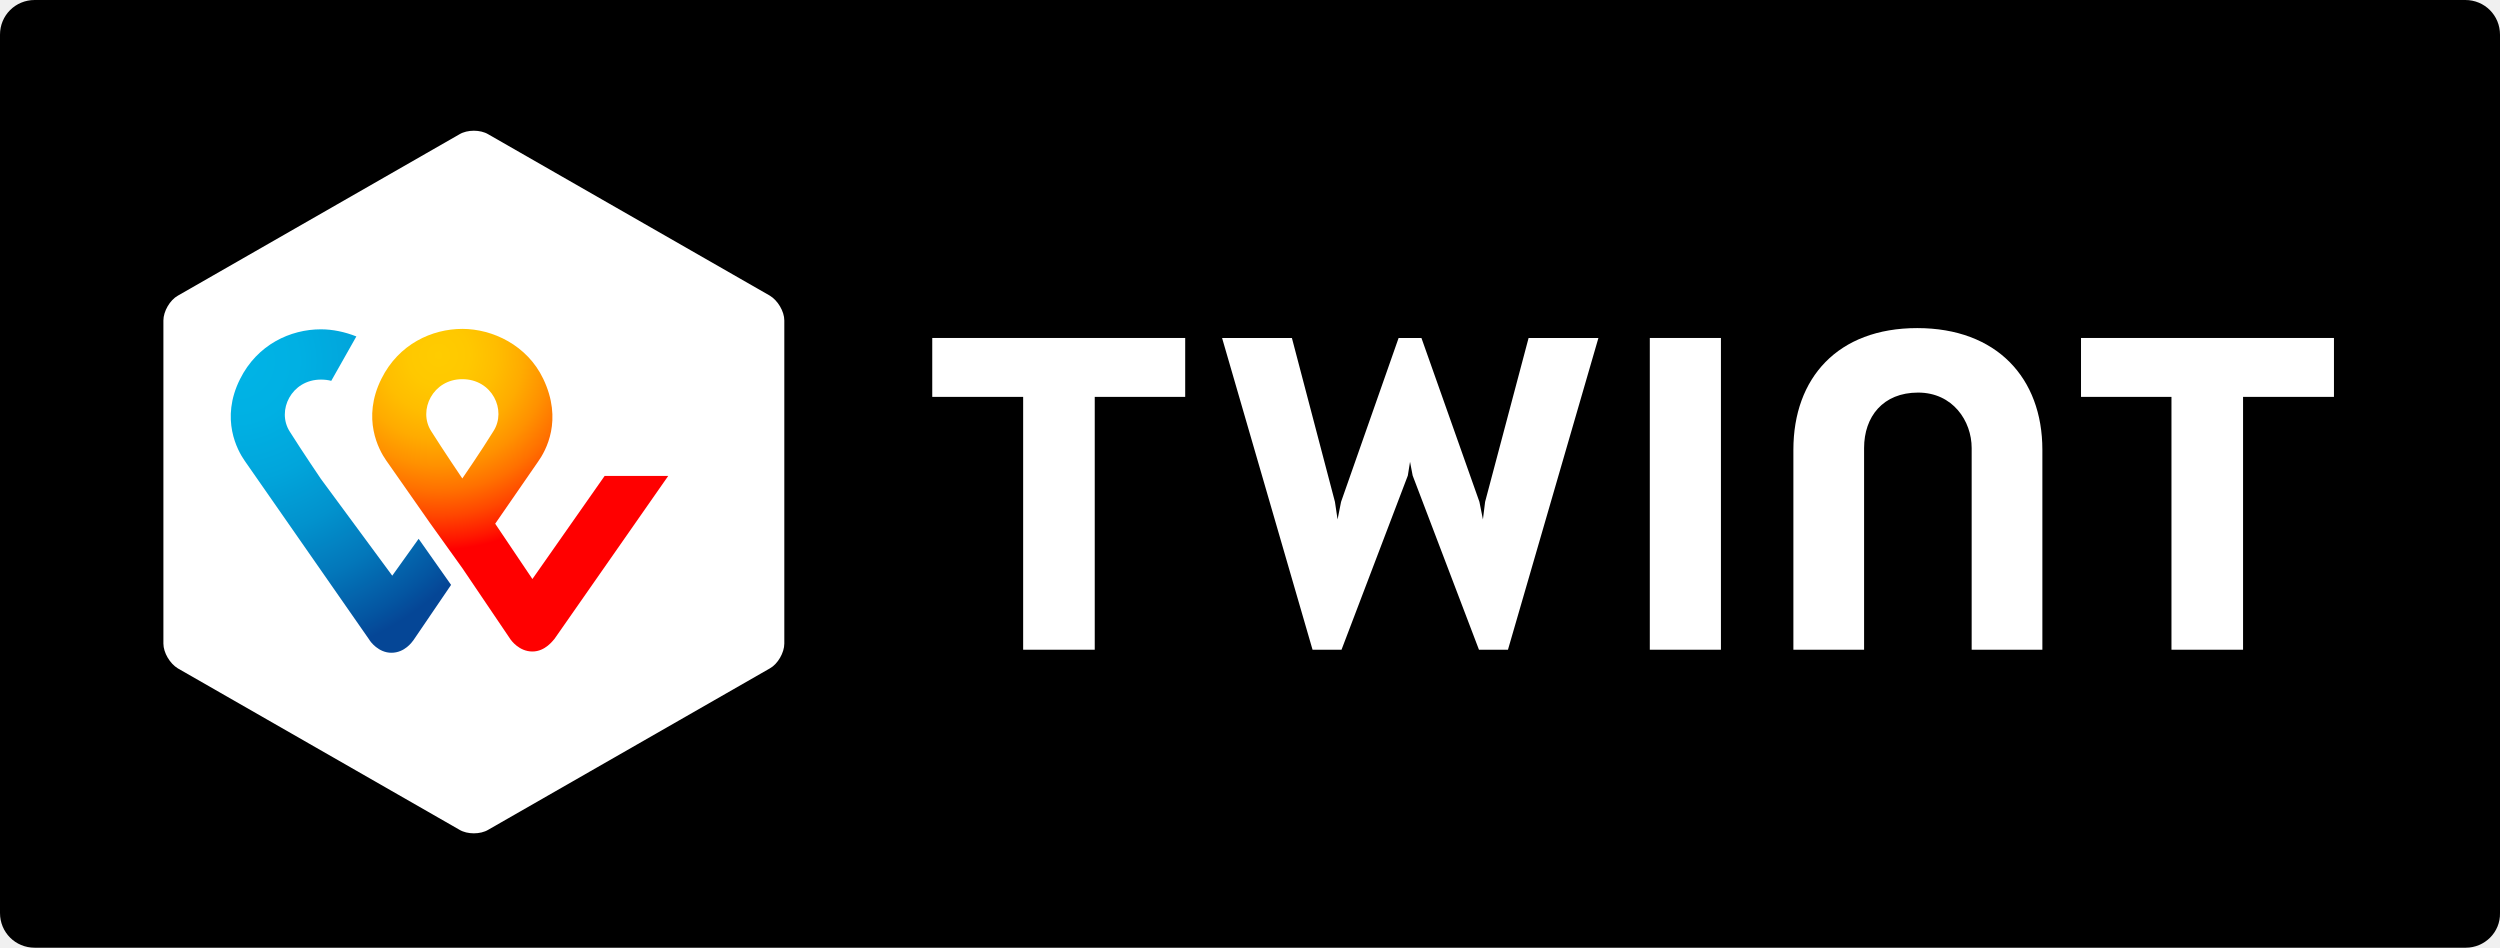
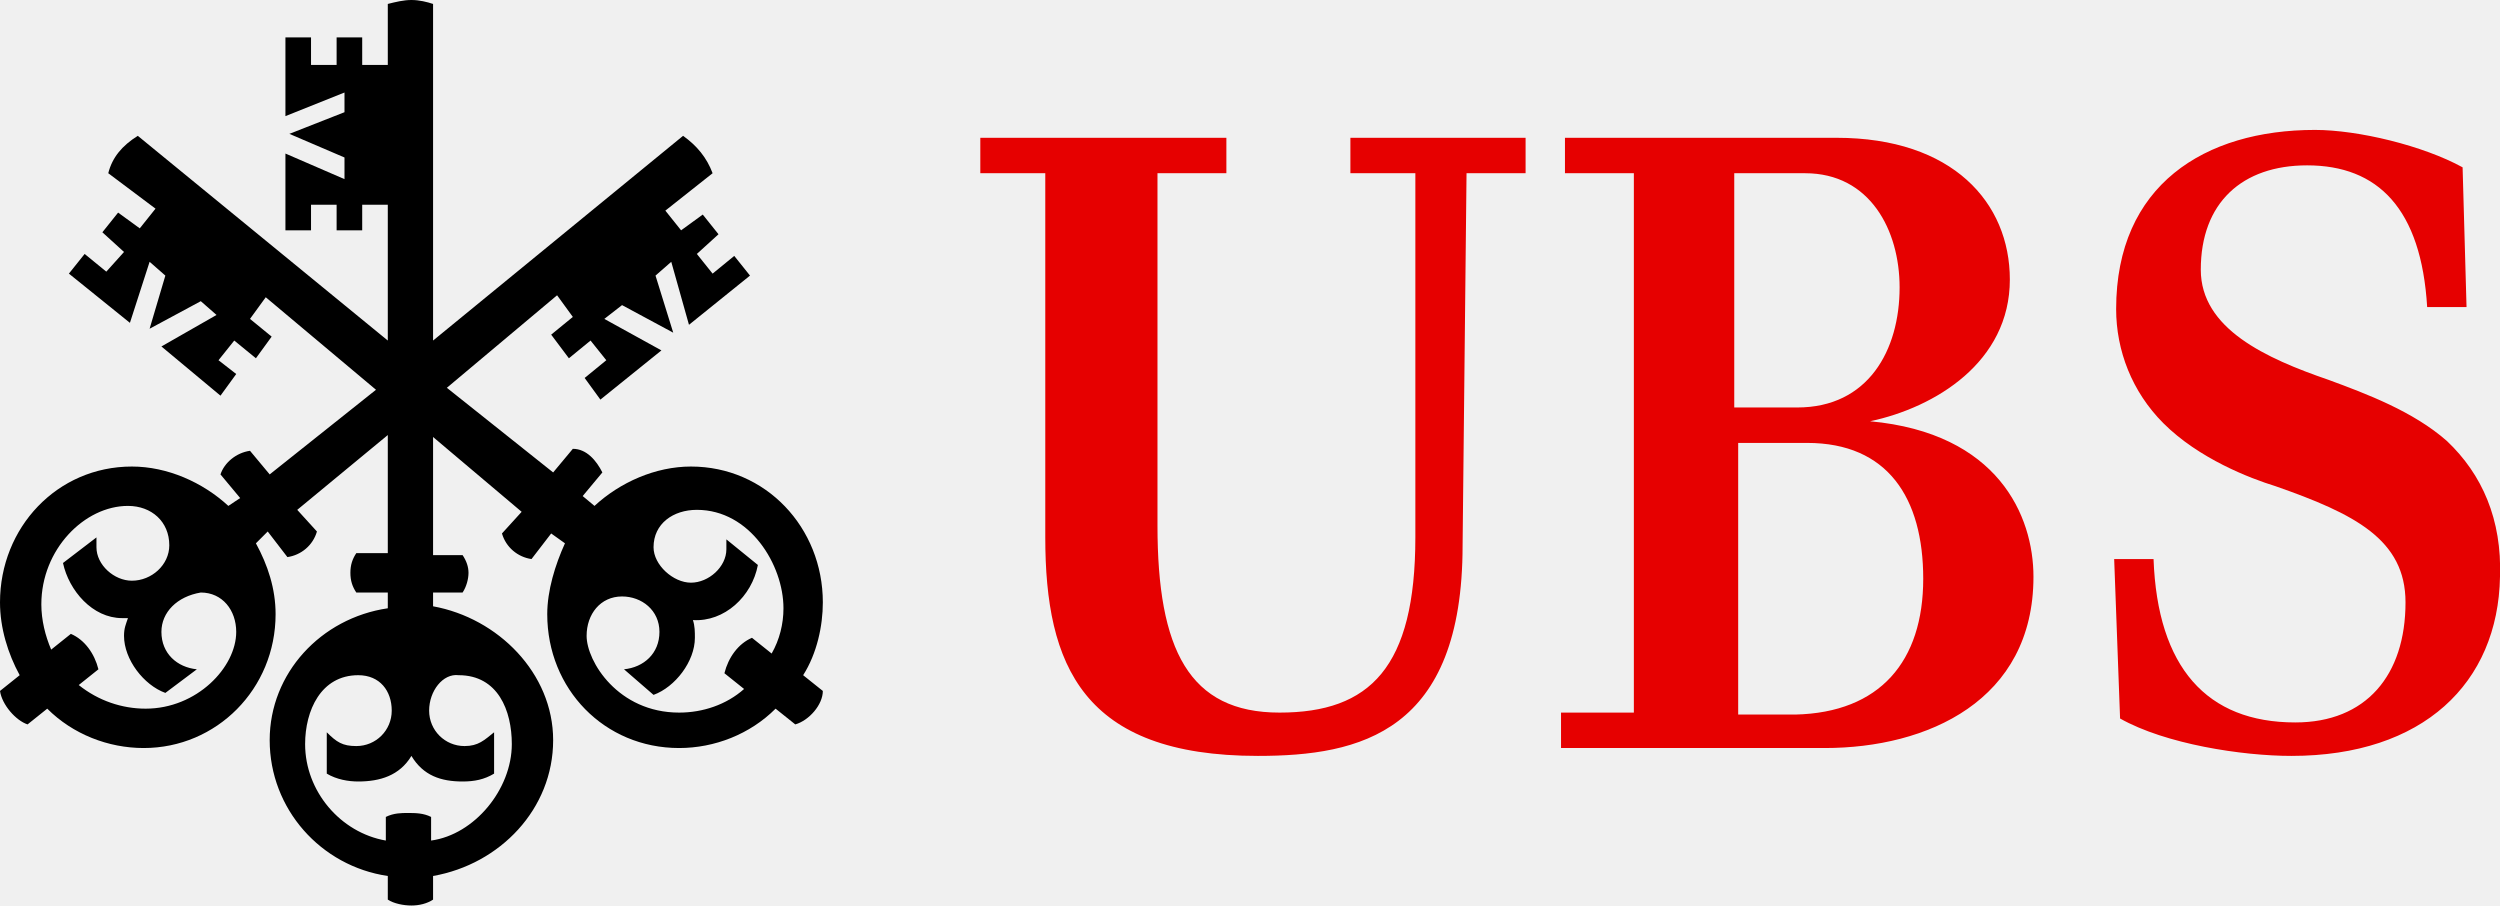
- <svg xmlns="http://www.w3.org/2000/svg" width="153" height="58" viewBox="0 0 153 58" fill="none">
-   <g clip-path="url(#clip0_443_152)">
-     <path d="M150.904 58H2.123C0.94 58 0 57.059 0 55.877V2.123C0 0.941 0.94 0 2.123 0H150.877C152.059 0 153 0.941 153 2.123V55.877C153.026 57.059 152.059 58 150.904 58Z" fill="black" />
-     <path d="M48 39.388C48 39.947 47.598 40.639 47.116 40.905L29.884 50.78C29.402 51.073 28.598 51.073 28.116 50.78L10.884 40.905C10.402 40.613 10 39.947 10 39.388V19.612C10 19.053 10.402 18.361 10.884 18.095L28.116 8.22C28.598 7.927 29.402 7.927 29.884 8.22L47.116 18.095C47.598 18.387 48 19.053 48 19.612V39.388Z" fill="white" />
-     <path d="M142.838 20.684H127.358V24.289H132.894V39.763H137.275V24.289H142.838V20.684Z" fill="white" />
-     <path d="M72.534 20.684H57.054V24.289H62.617V39.763H66.998V24.289H72.534V20.684Z" fill="white" />
-     <path d="M117.334 20.079C112.469 20.079 109.755 23.132 109.755 27.526V39.763H114.082V27.421C114.082 25.5 115.237 24.026 117.387 24.026C119.511 24.026 120.666 25.763 120.666 27.421V39.763H124.993V27.526C124.993 23.132 122.198 20.079 117.334 20.079Z" fill="white" />
-     <path d="M100.968 20.684V39.763H105.321V20.684H100.968Z" fill="white" />
-     <path d="M86.294 28.263L86.455 29.105L90.513 39.763H92.287L97.823 20.684H93.55L90.889 30.711L90.755 31.789L90.54 30.711L86.992 20.684H85.595L82.074 30.711L81.859 31.789L81.698 30.711L79.064 20.684H74.791L80.328 39.763H82.101L86.159 29.105L86.294 28.263Z" fill="white" />
-     <path d="M37.003 29.128L32.583 35.436L30.306 32.051L32.927 28.257C33.403 27.59 34.462 25.718 33.244 23.18C32.265 21.128 30.147 20.128 28.294 20.128C26.441 20.128 24.403 21.052 23.344 23.18C22.127 25.616 23.185 27.539 23.635 28.18C23.635 28.18 25.091 30.257 26.309 32L28.294 34.769L31.259 39.154C31.285 39.18 31.762 39.872 32.583 39.872C33.377 39.872 33.853 39.18 33.932 39.103L40.894 29.128H37.003ZM28.294 29.282C28.294 29.282 27.13 27.564 26.388 26.385C25.568 25.103 26.494 23.205 28.294 23.205C30.121 23.205 31.021 25.103 30.2 26.385C29.459 27.59 28.294 29.282 28.294 29.282Z" fill="url(#paint0_radial_443_152)" />
-     <path d="M24.006 35.231L19.638 29.308C19.638 29.308 18.473 27.59 17.732 26.411C16.912 25.129 17.838 23.231 19.638 23.231C19.876 23.231 20.088 23.257 20.273 23.308L21.809 20.59C21.094 20.308 20.353 20.154 19.638 20.154C17.785 20.154 15.747 21.077 14.688 23.206C13.47 25.642 14.529 27.565 14.979 28.206L22.603 39.154C22.656 39.257 23.159 39.949 23.953 39.949C24.773 39.949 25.223 39.282 25.303 39.18L27.606 35.795L25.62 32.975L24.006 35.231Z" fill="url(#paint1_radial_443_152)" />
-   </g>
-   <defs>
-     <radialGradient id="paint0_radial_443_152" cx="0" cy="0" r="1" gradientUnits="userSpaceOnUse" gradientTransform="translate(26.8285 21.721) scale(20.5076)">
-       <stop stop-color="#FFCC00" />
-       <stop offset="0.092" stop-color="#FFC800" />
-       <stop offset="0.174" stop-color="#FFBD00" />
-       <stop offset="0.253" stop-color="#FFAB00" />
-       <stop offset="0.33" stop-color="#FF9100" />
-       <stop offset="0.405" stop-color="#FF7000" />
-       <stop offset="0.479" stop-color="#FF4700" />
-       <stop offset="0.55" stop-color="#FF1800" />
-       <stop offset="0.582" stop-color="#FF0000" />
-       <stop offset="1" stop-color="#FF0000" />
-     </radialGradient>
-     <radialGradient id="paint1_radial_443_152" cx="0" cy="0" r="1" gradientUnits="userSpaceOnUse" gradientTransform="translate(14.4662 22.0972) scale(18.8038 18.8039)">
-       <stop stop-color="#00B4E6" />
-       <stop offset="0.201" stop-color="#00B0E3" />
-       <stop offset="0.39" stop-color="#01A5DB" />
-       <stop offset="0.574" stop-color="#0292CD" />
-       <stop offset="0.755" stop-color="#0377BA" />
-       <stop offset="0.932" stop-color="#0455A1" />
-       <stop offset="1" stop-color="#054696" />
-     </radialGradient>
-     <clipPath id="clip0_443_152">
-       <rect width="153" height="58" fill="white" />
-     </clipPath>
-   </defs>
+ <svg xmlns="http://www.w3.org/2000/svg" width="127" height="46" viewBox="0 0 127 46" fill="none">
+   <path d="M74.3 27.7C74.3 37.2 69.1 38.4 63.9 38.4C55 38.4 53.1 33.8 53.1 27.3V8.8H49.8V7H62.3V8.8H58.8V26.7C58.8 33 60.4 36.2 65 36.2C69.6 36.2 71.9 33.9 71.9 27.3V8.8H68.6V7H77.5V8.8H74.5L74.3 27.7ZM83 36.2V8.8H79.5V7H93.3C99.2 7 102.1 10.3 102.1 14.2C102.1 18.4 98.3 20.7 95 21.4C101.5 22 103.3 26.2 103.3 29.3C103.3 35.6 97.9 38 92.7 38H79.3V36.2H83ZM96.5 14.6C96.5 11.7 95 8.8 91.7 8.8H88.1V20.7H91.3C94.9 20.7 96.5 17.8 96.5 14.6ZM97.7 29.4C97.7 25.3 95.9 22.5 91.8 22.5H88.3V36.3H91.2C95.5 36.2 97.7 33.6 97.7 29.4ZM117.2 8.4C113.9 8.4 111.8 10.3 111.8 13.7C111.8 16.7 115.1 18.2 118.3 19.3C120.2 20 122.6 20.9 124.3 22.4C126.1 24.1 127.1 26.4 127 29.3C126.9 34.7 123.1 38.4 116.4 38.4C113.9 38.4 110 37.8 107.7 36.5L107.4 28.4H109.4C109.6 33.9 112.1 36.7 116.6 36.7C120.2 36.7 122.2 34.3 122.2 30.6C122.2 27.4 119.6 26.1 115.6 24.7C114.3 24.3 111.7 23.3 109.9 21.5C108.3 19.9 107.5 17.8 107.5 15.7C107.5 9.4 112 6.6 117.6 6.6C119.8 6.6 123.1 7.4 125.1 8.5L125.3 15.6H123.3C123 10.6 120.8 8.4 117.2 8.4Z" fill="#E60000" />
+   <path d="M34.1 13.3L33.3 14L34.2 16.9L31.6 15.5L30.7 16.2L33.6 17.8L30.5 20.3L29.7 19.2L30.8 18.3L30 17.3L28.9 18.2L28 17L29.1 16.1L28.3 15L22.7 19.7L28.1 24L29.1 22.8C29.8 22.8 30.3 23.4 30.6 24L29.6 25.2L30.2 25.7C31.5 24.5 33.3 23.7 35.1 23.7C38.9 23.7 41.8 26.8 41.8 30.6C41.8 31.8 41.5 33.2 40.8 34.3L41.8 35.1C41.8 35.8 41.1 36.6 40.4 36.8L39.4 36C38.1 37.3 36.3 38 34.5 38C30.7 38 27.8 35 27.8 31.2C27.8 30 28.2 28.7 28.7 27.6L28 27.1L27 28.4C26.3 28.3 25.7 27.8 25.5 27.1L26.5 26L22 22.2V28.2H23.5C23.7 28.5 23.8 28.8 23.8 29.1C23.8 29.4 23.7 29.8 23.5 30.1H22V30.8C25.3 31.4 28.1 34.2 28.1 37.6C28.1 41.1 25.4 43.9 22 44.5V45.7C21.7 45.9 21.3 46 20.9 46C20.5 46 20 45.9 19.7 45.7V44.5C16.3 44 13.7 41.1 13.7 37.6C13.7 34.2 16.3 31.4 19.7 30.9V30.1H18.1C17.9 29.8 17.8 29.5 17.8 29.1C17.8 28.7 17.9 28.4 18.1 28.1H19.7V22.1L15.1 25.9L16.1 27C15.9 27.7 15.3 28.2 14.6 28.3L13.6 27L13 27.6C13.6 28.7 14 29.9 14 31.2C14 35 11 38 7.3 38C5.5 38 3.7 37.3 2.4 36L1.4 36.8C0.8 36.6 0.1 35.8 0 35.1L1 34.3C0.4 33.2 0 31.9 0 30.6C0 26.8 2.9 23.7 6.7 23.7C8.5 23.7 10.3 24.5 11.6 25.7L12.2 25.3L11.2 24.1C11.4 23.5 12 23 12.7 22.9L13.7 24.1L19.1 19.8L13.5 15.1L12.7 16.2L13.8 17.1L13 18.2L11.9 17.3L11.1 18.3L12 19L11.2 20.1L8.2 17.6L11 16L10.2 15.3L7.6 16.7L8.4 14L7.6 13.3L6.6 16.4L3.5 13.9L4.3 12.9L5.4 13.8L6.3 12.8L5.2 11.8L6 10.8L7.1 11.6L7.9 10.6L5.5 8.8C5.7 8 6.2 7.4 7 6.9L19.7 17.3V10.4H18.4V11.7H17.1V10.4H15.8V11.7H14.5V7.8L17.5 9.1V8L14.7 6.8L17.5 5.7V4.7L14.5 5.9V1.9H15.8V3.3H17.1V1.9H18.4V3.3H19.7V0.2C20.1 0.1 20.5 0 20.9 0C21.3 0 21.7 0.1 22 0.2V17.3L34.7 6.9C35.4 7.4 35.9 8 36.2 8.8L33.8 10.7L34.6 11.7L35.7 10.9L36.5 11.9L35.4 12.9L36.2 13.9L37.3 13L38.1 14L35 16.5L34.1 13.3ZM8.2 32.1C8.2 33.2 9 33.9 10 34L8.4 35.2C7.3 34.8 6.3 33.5 6.3 32.3C6.3 31.9 6.4 31.7 6.5 31.4H6.2C4.7 31.4 3.5 30 3.2 28.6L4.9 27.3V27.8C4.9 28.7 5.8 29.5 6.7 29.5C7.7 29.5 8.6 28.7 8.6 27.7C8.6 26.5 7.7 25.7 6.5 25.7C4.3 25.7 2.1 27.9 2.1 30.7C2.1 31.5 2.3 32.3 2.6 33L3.6 32.2C4.3 32.5 4.8 33.2 5 34L4 34.8C5 35.6 6.2 36 7.4 36C10 36 12 33.9 12 32.1C12 31 11.3 30.1 10.2 30.1C9 30.3 8.2 31.1 8.2 32.1ZM21.8 36.1C21.8 37.1 22.6 37.9 23.6 37.9C24.3 37.9 24.6 37.6 25.1 37.2V39.3C24.6 39.6 24.1 39.7 23.5 39.7C22.4 39.7 21.5 39.4 20.9 38.4C20.3 39.4 19.3 39.7 18.2 39.7C17.7 39.7 17.1 39.6 16.6 39.3V37.2C17.1 37.7 17.4 37.9 18.1 37.9C19.1 37.9 19.9 37.1 19.9 36.1C19.9 35.1 19.3 34.3 18.2 34.3C16.3 34.3 15.5 36.1 15.5 37.8C15.5 40.2 17.3 42.3 19.6 42.7V41.5C20 41.3 20.4 41.3 20.7 41.3C21.1 41.3 21.5 41.3 21.9 41.5V42.7C24.1 42.4 26 40.1 26 37.8C26 36.1 25.3 34.3 23.3 34.3C22.5 34.2 21.8 35.1 21.8 36.1ZM33.2 27.8C33.2 28.7 34.2 29.6 35.1 29.6C36 29.6 36.9 28.8 36.9 27.9V27.4L38.5 28.7C38.2 30.3 36.8 31.6 35.2 31.5C35.3 31.8 35.3 32.1 35.3 32.4C35.3 33.6 34.3 34.9 33.2 35.3L31.7 34C32.7 33.9 33.5 33.2 33.5 32.1C33.5 31 32.6 30.3 31.6 30.3C30.5 30.3 29.8 31.2 29.8 32.3C29.8 33.6 31.4 36.2 34.5 36.2C35.7 36.2 36.9 35.8 37.8 35L36.8 34.2C37 33.4 37.5 32.7 38.2 32.4L39.2 33.2C39.6 32.5 39.8 31.7 39.8 30.9C39.8 28.7 38.1 25.9 35.4 25.9C34.2 25.9 33.2 26.6 33.2 27.8Z" fill="black" />
</svg>
